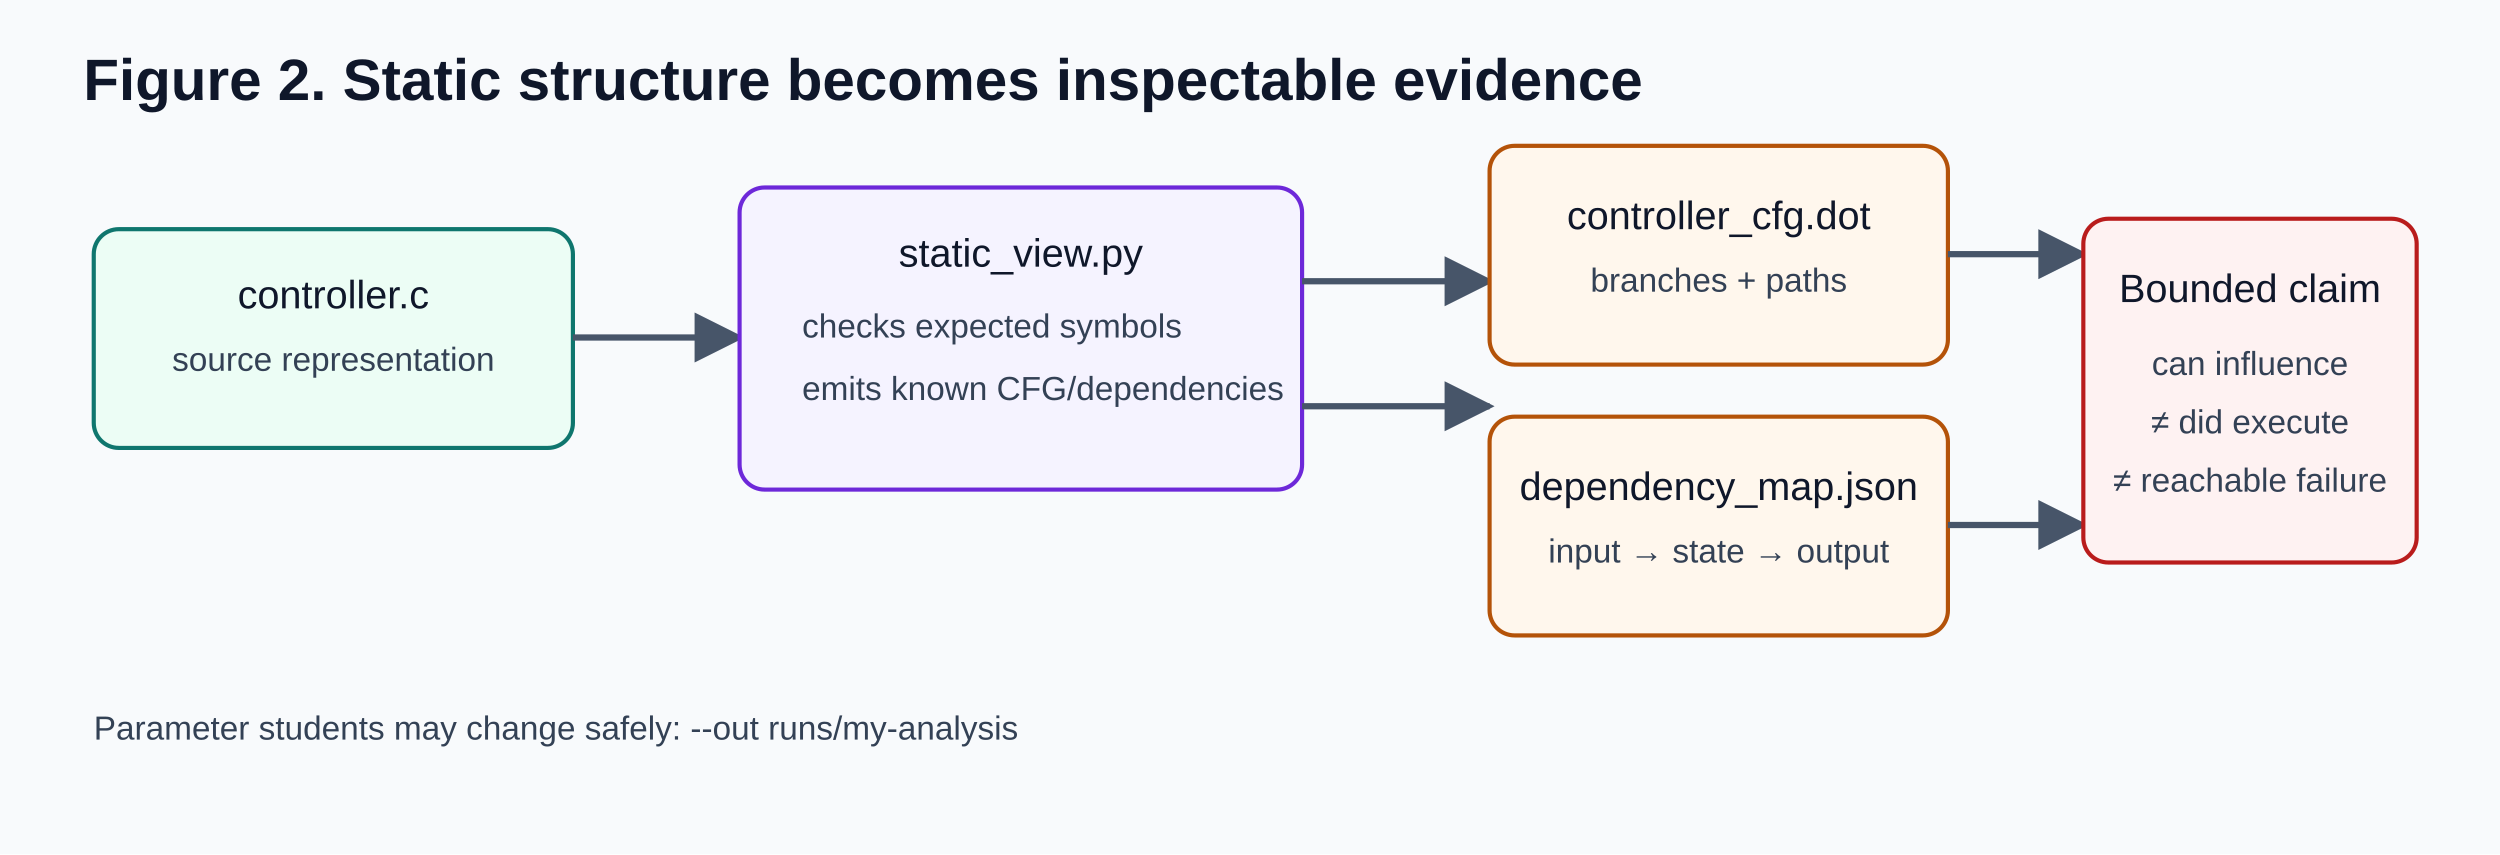
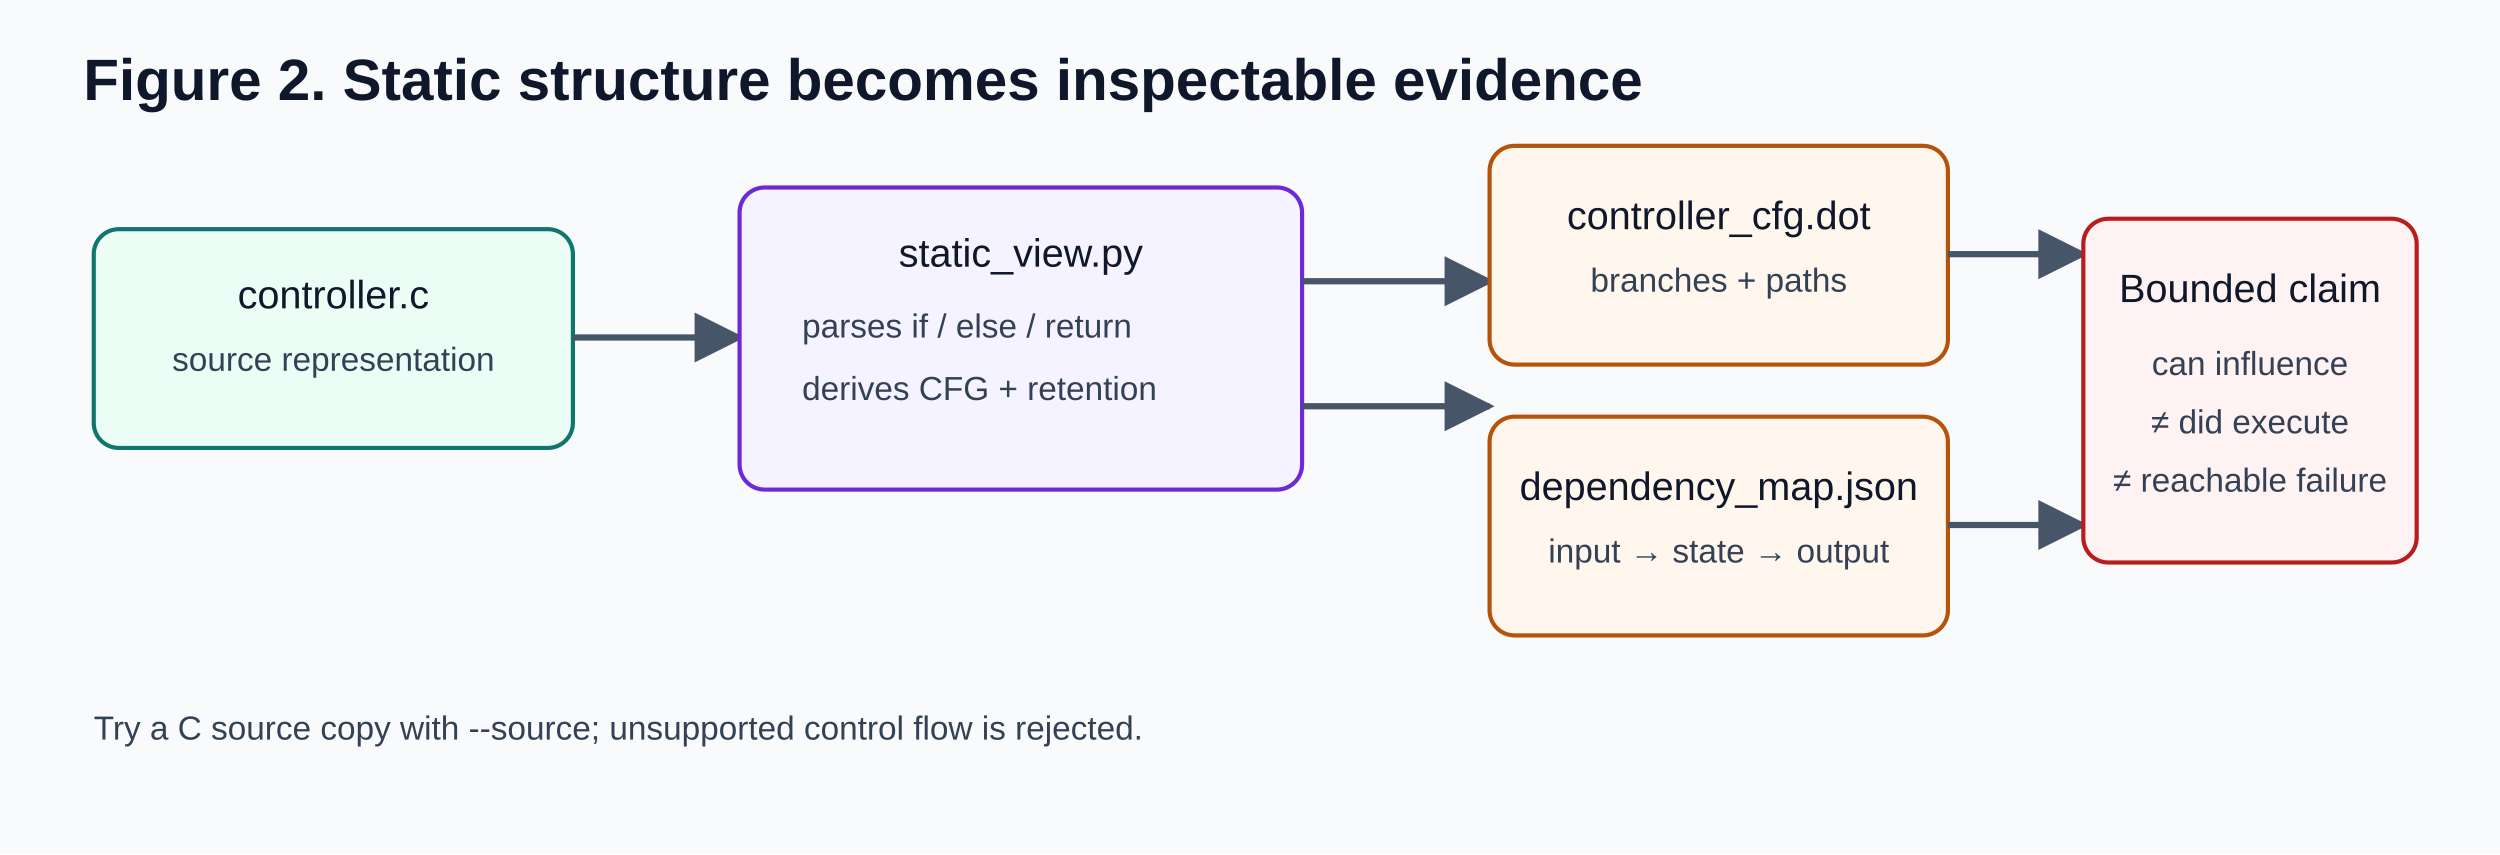
<svg xmlns="http://www.w3.org/2000/svg" width="1200" height="410" viewBox="0 0 1200 410" role="img" aria-labelledby="title desc">
  <rect width="1200" height="410" fill="#f8fafc" />
  <style>text{font-family:Arial,sans-serif;fill:#0f172a}.h{font-size:28px;font-weight:700}.t{font-size:19px}.s{font-size:16px;fill:#334155}.source{fill:#ecfdf5;stroke:#0f766e;stroke-width:2}.tool{fill:#f5f3ff;stroke:#6d28d9;stroke-width:2}.artifact{fill:#fff7ed;stroke:#b45309;stroke-width:2}.warn{fill:#fef2f2;stroke:#b91c1c;stroke-width:2}.arrow{stroke:#475569;stroke-width:3;fill:none;marker-end:url(#a)}</style>
  <defs>
    <marker id="a" viewBox="0 0 10 10" refX="9" refY="5" markerWidth="8" markerHeight="8" orient="auto">
      <path d="M0 0L10 5L0 10z" fill="#475569" />
    </marker>
  </defs>
  <text x="40" y="48" class="h">Figure 2. Static structure becomes inspectable evidence</text>
  <rect x="45" y="110" width="230" height="105" rx="12" class="source" />
  <text x="160" y="148" text-anchor="middle" class="t">controller.c</text>
  <text x="160" y="178" text-anchor="middle" class="s">source representation</text>
  <path d="M275 162H355" class="arrow" />
  <rect x="355" y="90" width="270" height="145" rx="12" class="tool" />
  <text x="490" y="128" text-anchor="middle" class="t">static_view.py</text>
-   <text x="385" y="162" class="s">checks expected symbols</text>
-   <text x="385" y="192" class="s">emits known CFG/dependencies</text>
+   <text x="385" y="162" class="s">parses if / else / return</text>
+   <text x="385" y="192" class="s">derives CFG + retention</text>
  <path d="M625 135H715" class="arrow" />
  <path d="M625 195H715" class="arrow" />
  <rect x="715" y="70" width="220" height="105" rx="12" class="artifact" />
  <text x="825" y="110" text-anchor="middle" class="t">controller_cfg.dot</text>
  <text x="825" y="140" text-anchor="middle" class="s">branches + paths</text>
  <rect x="715" y="200" width="220" height="105" rx="12" class="artifact" />
  <text x="825" y="240" text-anchor="middle" class="t">dependency_map.json</text>
  <text x="825" y="270" text-anchor="middle" class="s">input → state → output</text>
  <path d="M935 122H1000" class="arrow" />
  <path d="M935 252H1000" class="arrow" />
  <rect x="1000" y="105" width="160" height="165" rx="12" class="warn" />
  <text x="1080" y="145" text-anchor="middle" class="t">Bounded claim</text>
  <text x="1080" y="180" text-anchor="middle" class="s">can influence</text>
  <text x="1080" y="208" text-anchor="middle" class="s">≠ did execute</text>
  <text x="1080" y="236" text-anchor="middle" class="s">≠ reachable failure</text>
-   <text x="45" y="355" class="s">Parameter students may change safely: --out runs/my-analysis</text>
+   <text x="45" y="355" class="s">Try a C source copy with --source; unsupported control flow is rejected.</text>
</svg>
